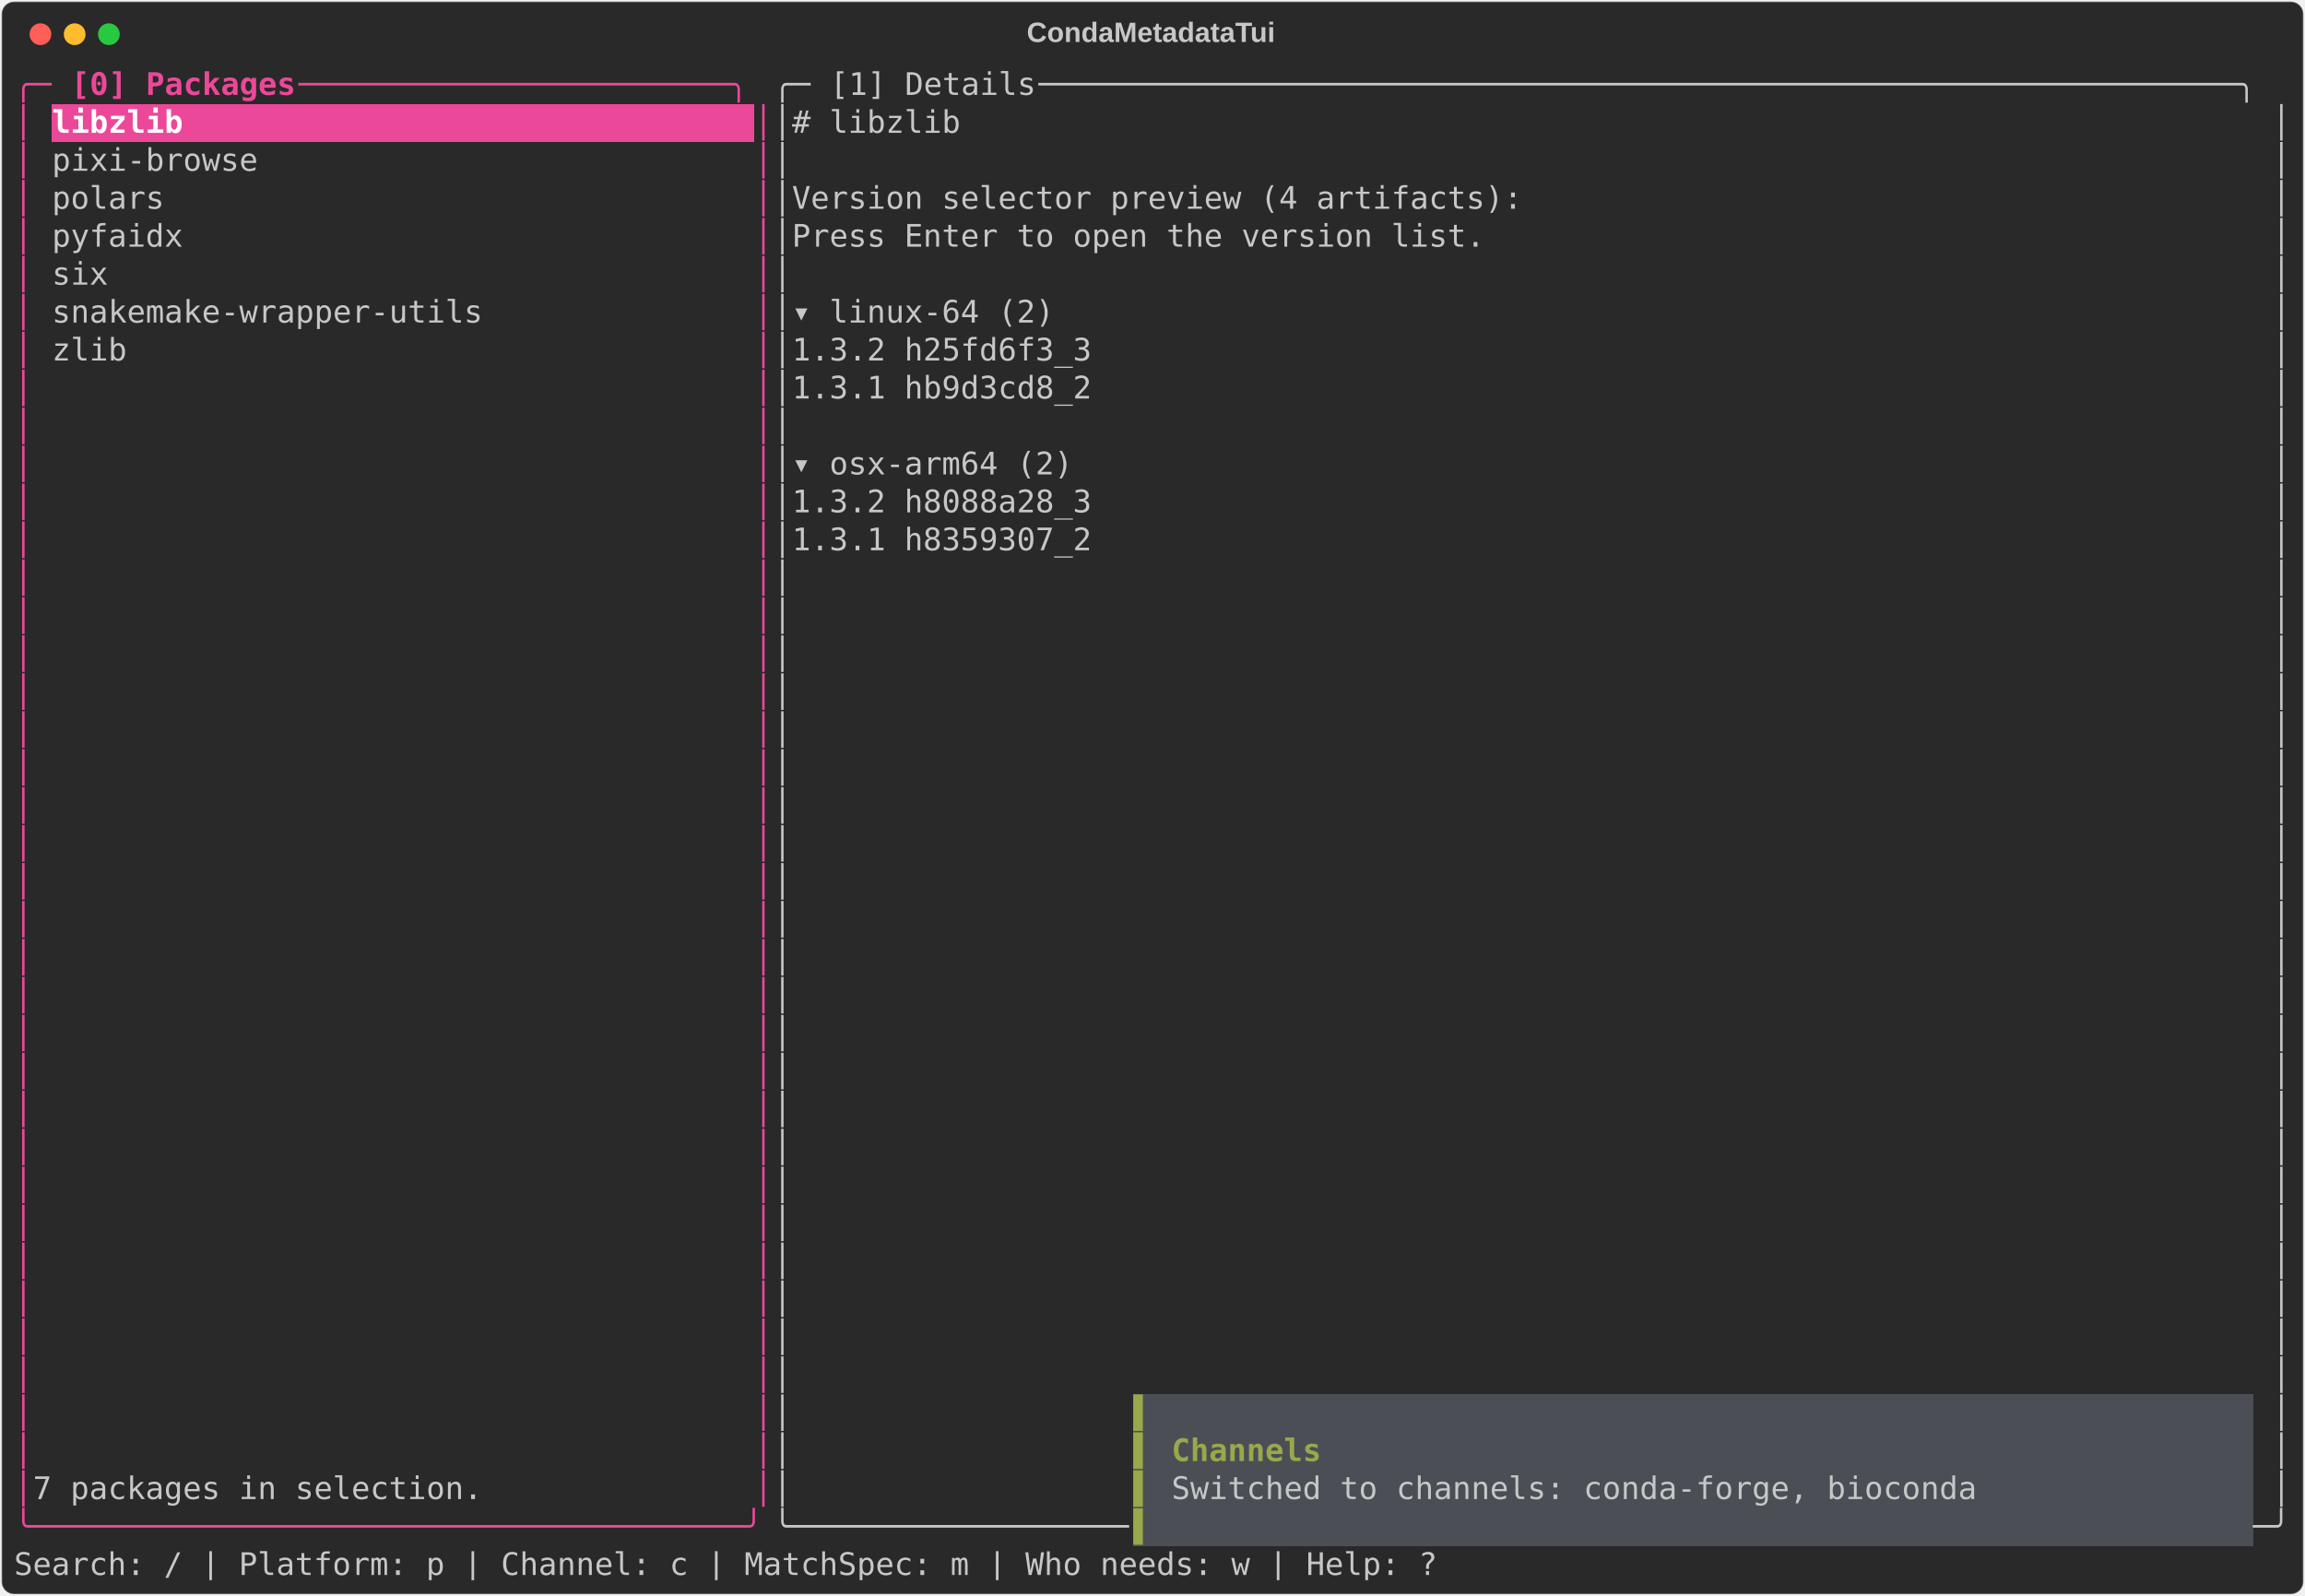
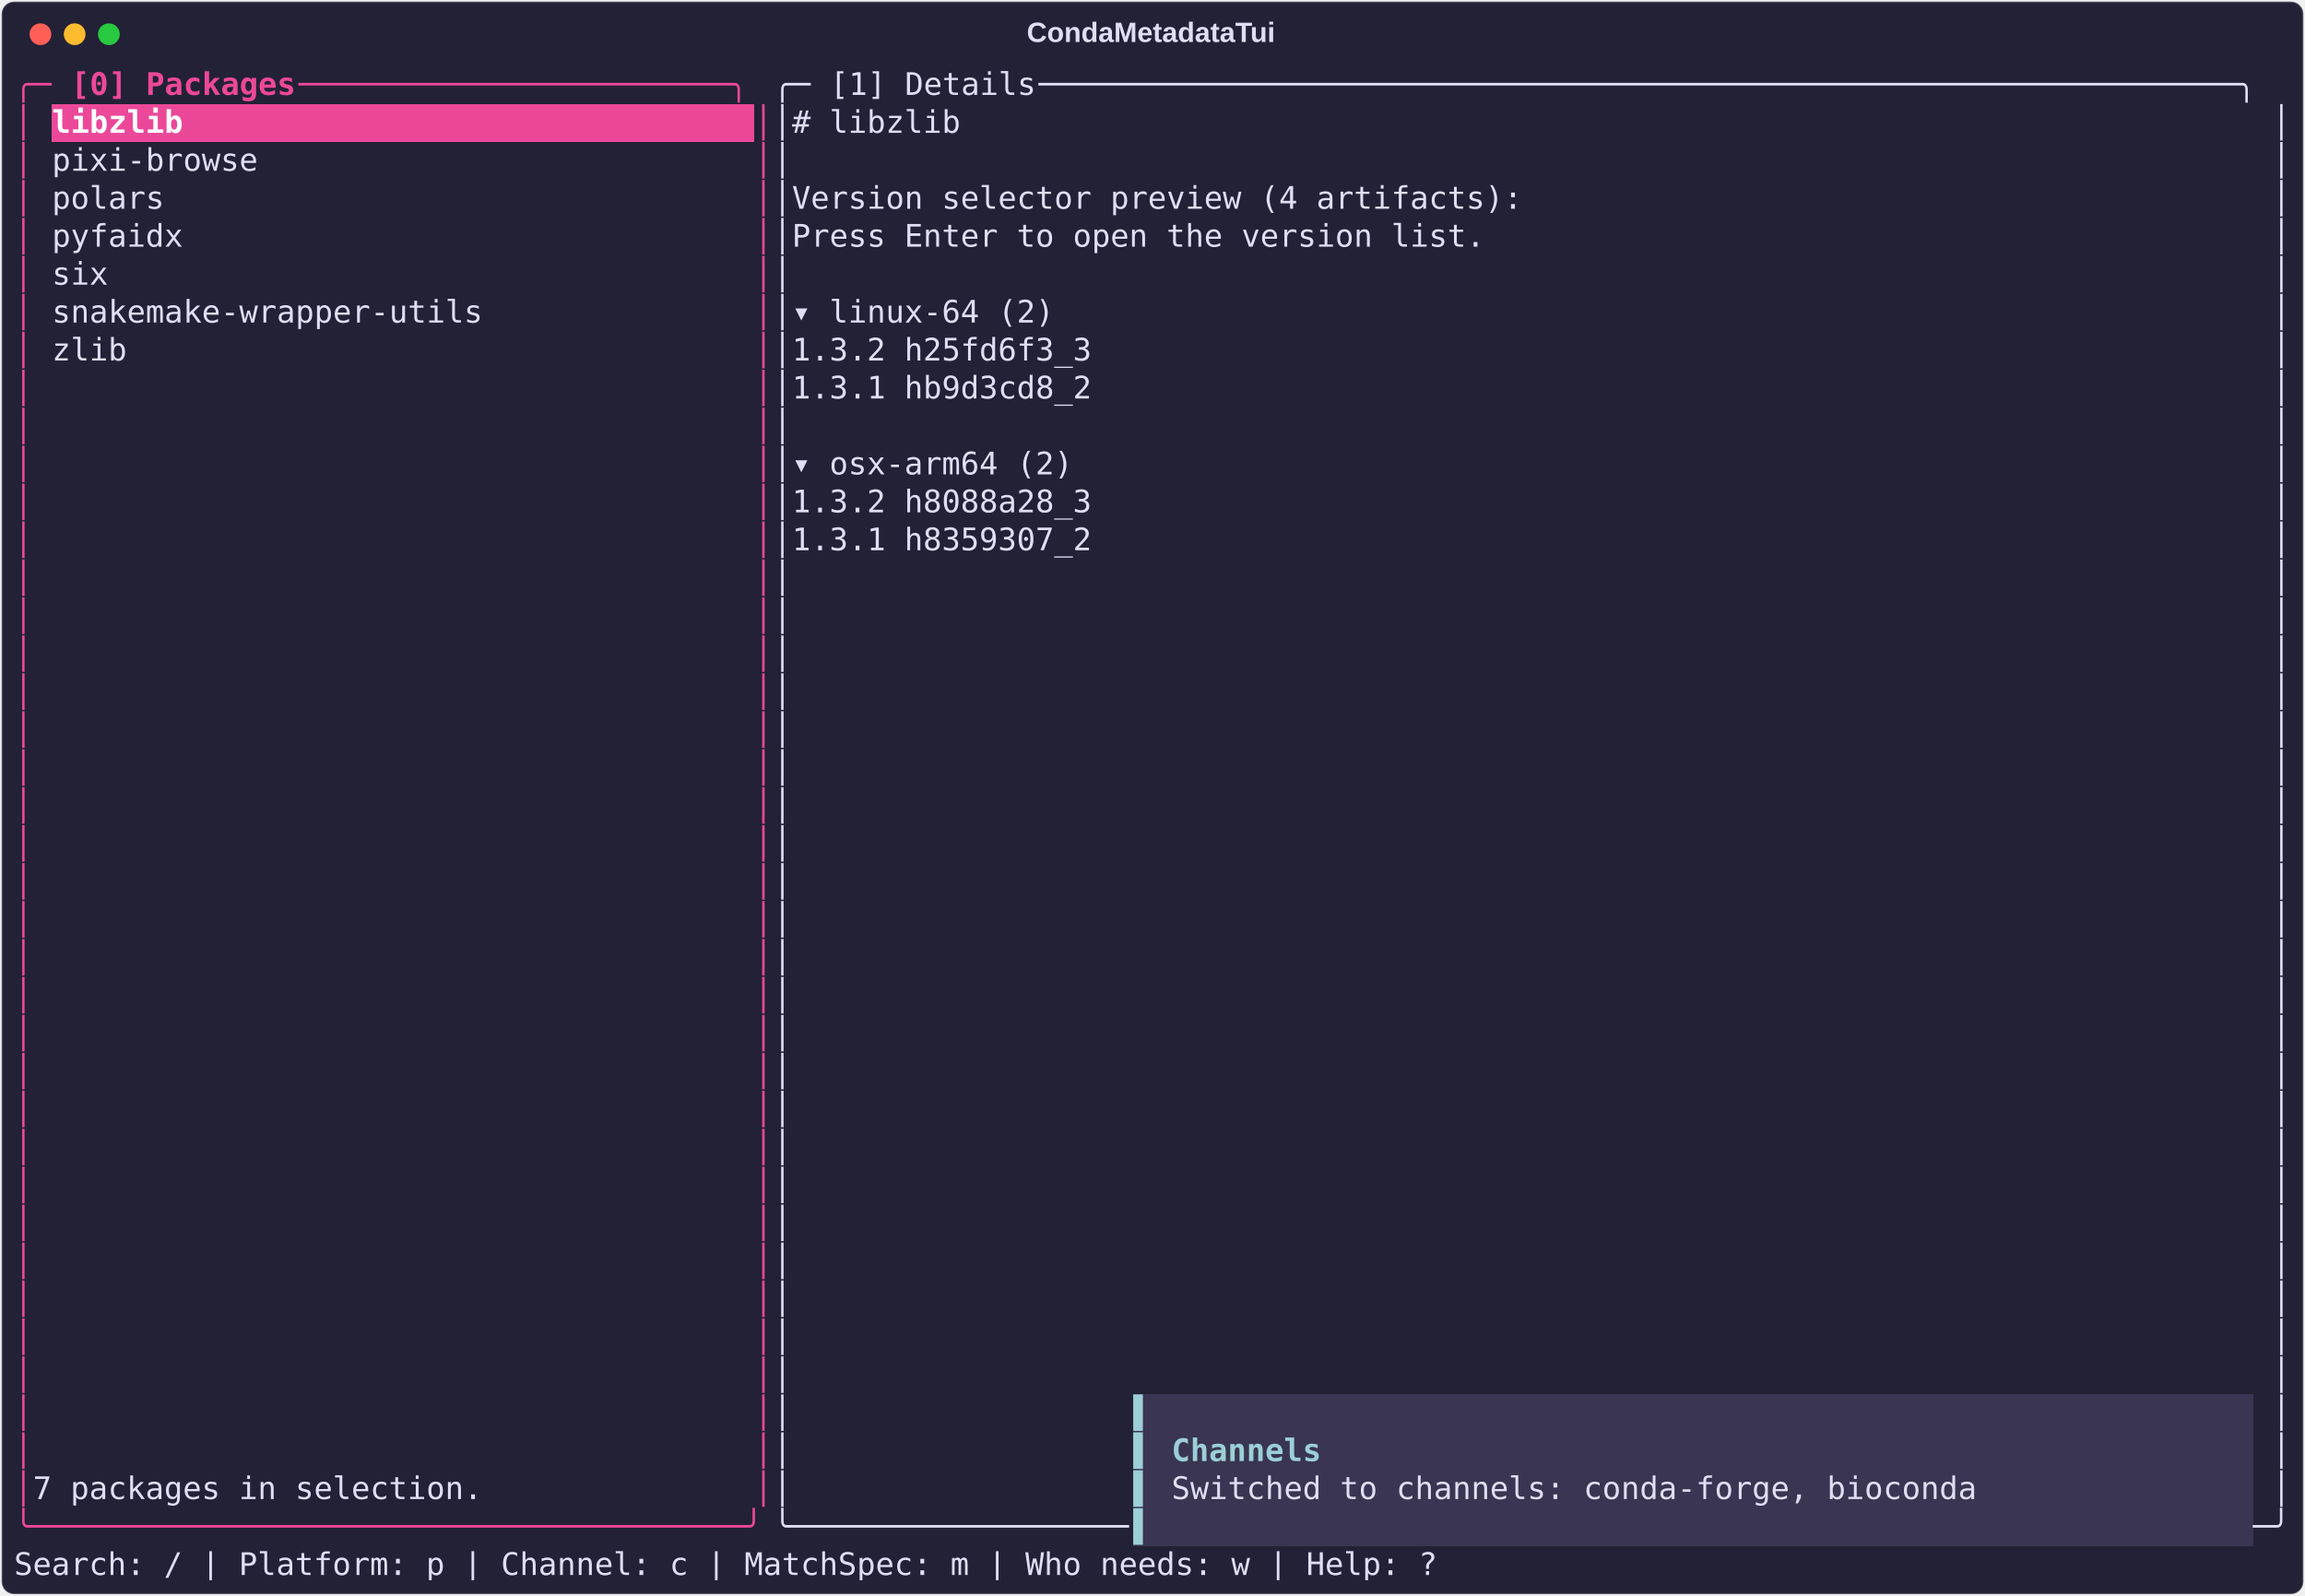
<svg xmlns="http://www.w3.org/2000/svg" class="rich-terminal" viewBox="0 0 1482 1026.0">
  <style>

    @font-face {
        font-family: "Fira Code";
        src: local("FiraCode-Regular"),
                url("https://cdnjs.cloudflare.com/ajax/libs/firacode/6.2.0/woff2/FiraCode-Regular.woff2") format("woff2"),
                url("https://cdnjs.cloudflare.com/ajax/libs/firacode/6.2.0/woff/FiraCode-Regular.woff") format("woff");
        font-style: normal;
        font-weight: 400;
    }
    @font-face {
        font-family: "Fira Code";
        src: local("FiraCode-Bold"),
                url("https://cdnjs.cloudflare.com/ajax/libs/firacode/6.2.0/woff2/FiraCode-Bold.woff2") format("woff2"),
                url("https://cdnjs.cloudflare.com/ajax/libs/firacode/6.2.0/woff/FiraCode-Bold.woff") format("woff");
        font-style: bold;
        font-weight: 700;
    }

    .terminal-matrix {
        font-family: Fira Code, monospace;
        font-size: 20px;
        line-height: 24.4px;
        font-variant-east-asian: full-width;
    }

    .terminal-title {
        font-size: 18px;
        font-weight: bold;
        font-family: arial;
    }

    .terminal-r1 { fill: #ec4899 }
.terminal-r2 { fill: #ec4899;font-weight: bold }
- .terminal-r3 { fill: #c5c8c6 }
+ .terminal-r3 { fill: #e0def4 }
.terminal-r4 { fill: #ffffff;font-weight: bold }
- .terminal-r5 { fill: #98a84b }
- .terminal-r6 { fill: #98a84b;font-weight: bold }
+ .terminal-r5 { fill: #9ccfd8 }
+ .terminal-r6 { fill: #9ccfd8;font-weight: bold }
    </style>
  <defs>
    <clipPath id="terminal-clip-terminal">
      <rect x="0" y="0" width="1463.0" height="975.0" />
    </clipPath>
    <clipPath id="terminal-line-0">
      <rect x="0" y="1.5" width="1464" height="24.65" />
    </clipPath>
    <clipPath id="terminal-line-1">
      <rect x="0" y="25.9" width="1464" height="24.65" />
    </clipPath>
    <clipPath id="terminal-line-2">
      <rect x="0" y="50.3" width="1464" height="24.65" />
    </clipPath>
    <clipPath id="terminal-line-3">
      <rect x="0" y="74.7" width="1464" height="24.65" />
    </clipPath>
    <clipPath id="terminal-line-4">
      <rect x="0" y="99.1" width="1464" height="24.65" />
    </clipPath>
    <clipPath id="terminal-line-5">
      <rect x="0" y="123.5" width="1464" height="24.65" />
    </clipPath>
    <clipPath id="terminal-line-6">
      <rect x="0" y="147.9" width="1464" height="24.65" />
    </clipPath>
    <clipPath id="terminal-line-7">
      <rect x="0" y="172.3" width="1464" height="24.65" />
    </clipPath>
    <clipPath id="terminal-line-8">
      <rect x="0" y="196.7" width="1464" height="24.65" />
    </clipPath>
    <clipPath id="terminal-line-9">
      <rect x="0" y="221.1" width="1464" height="24.65" />
    </clipPath>
    <clipPath id="terminal-line-10">
      <rect x="0" y="245.5" width="1464" height="24.65" />
    </clipPath>
    <clipPath id="terminal-line-11">
      <rect x="0" y="269.9" width="1464" height="24.65" />
    </clipPath>
    <clipPath id="terminal-line-12">
      <rect x="0" y="294.3" width="1464" height="24.65" />
    </clipPath>
    <clipPath id="terminal-line-13">
      <rect x="0" y="318.7" width="1464" height="24.65" />
    </clipPath>
    <clipPath id="terminal-line-14">
      <rect x="0" y="343.1" width="1464" height="24.65" />
    </clipPath>
    <clipPath id="terminal-line-15">
      <rect x="0" y="367.5" width="1464" height="24.65" />
    </clipPath>
    <clipPath id="terminal-line-16">
      <rect x="0" y="391.9" width="1464" height="24.65" />
    </clipPath>
    <clipPath id="terminal-line-17">
      <rect x="0" y="416.3" width="1464" height="24.65" />
    </clipPath>
    <clipPath id="terminal-line-18">
      <rect x="0" y="440.7" width="1464" height="24.65" />
    </clipPath>
    <clipPath id="terminal-line-19">
      <rect x="0" y="465.1" width="1464" height="24.65" />
    </clipPath>
    <clipPath id="terminal-line-20">
      <rect x="0" y="489.5" width="1464" height="24.65" />
    </clipPath>
    <clipPath id="terminal-line-21">
      <rect x="0" y="513.9" width="1464" height="24.65" />
    </clipPath>
    <clipPath id="terminal-line-22">
      <rect x="0" y="538.3" width="1464" height="24.65" />
    </clipPath>
    <clipPath id="terminal-line-23">
      <rect x="0" y="562.7" width="1464" height="24.65" />
    </clipPath>
    <clipPath id="terminal-line-24">
      <rect x="0" y="587.1" width="1464" height="24.65" />
    </clipPath>
    <clipPath id="terminal-line-25">
      <rect x="0" y="611.5" width="1464" height="24.65" />
    </clipPath>
    <clipPath id="terminal-line-26">
      <rect x="0" y="635.9" width="1464" height="24.65" />
    </clipPath>
    <clipPath id="terminal-line-27">
      <rect x="0" y="660.3" width="1464" height="24.65" />
    </clipPath>
    <clipPath id="terminal-line-28">
      <rect x="0" y="684.7" width="1464" height="24.65" />
    </clipPath>
    <clipPath id="terminal-line-29">
      <rect x="0" y="709.1" width="1464" height="24.65" />
    </clipPath>
    <clipPath id="terminal-line-30">
      <rect x="0" y="733.5" width="1464" height="24.65" />
    </clipPath>
    <clipPath id="terminal-line-31">
      <rect x="0" y="757.9" width="1464" height="24.65" />
    </clipPath>
    <clipPath id="terminal-line-32">
      <rect x="0" y="782.3" width="1464" height="24.65" />
    </clipPath>
    <clipPath id="terminal-line-33">
      <rect x="0" y="806.7" width="1464" height="24.65" />
    </clipPath>
    <clipPath id="terminal-line-34">
      <rect x="0" y="831.1" width="1464" height="24.65" />
    </clipPath>
    <clipPath id="terminal-line-35">
      <rect x="0" y="855.5" width="1464" height="24.65" />
    </clipPath>
    <clipPath id="terminal-line-36">
      <rect x="0" y="879.9" width="1464" height="24.65" />
    </clipPath>
    <clipPath id="terminal-line-37">
      <rect x="0" y="904.3" width="1464" height="24.65" />
    </clipPath>
    <clipPath id="terminal-line-38">
      <rect x="0" y="928.7" width="1464" height="24.65" />
    </clipPath>
  </defs>
-   <rect fill="#292929" stroke="rgba(255,255,255,0.35)" stroke-width="1" x="1" y="1" width="1480" height="1024" rx="8" />
-   <text class="terminal-title" fill="#c5c8c6" text-anchor="middle" x="740" y="27">CondaMetadataTui</text>
+   <rect fill="#232136" stroke="rgba(255,255,255,0.35)" stroke-width="1" x="1" y="1" width="1480" height="1024" rx="8" />
+   <text class="terminal-title" fill="#e0def4" text-anchor="middle" x="740" y="27">CondaMetadataTui</text>
  <g transform="translate(26,22)">
    <circle cx="0" cy="0" r="7" fill="#ff5f57" />
    <circle cx="22" cy="0" r="7" fill="#febc2e" />
    <circle cx="44" cy="0" r="7" fill="#28c840" />
  </g>
  <g transform="translate(9, 41)" clip-path="url(#terminal-clip-terminal)">
    <rect fill="#ec4899" x="24.4" y="25.9" width="85.4" height="24.65" shape-rendering="crispEdges" />
    <rect fill="#ec4899" x="109.8" y="25.9" width="366" height="24.65" shape-rendering="crispEdges" />
-     <rect fill="#4b4e55" x="719.8" y="855.5" width="12.2" height="24.65" shape-rendering="crispEdges" />
-     <rect fill="#4b4e55" x="732" y="855.5" width="707.6" height="24.65" shape-rendering="crispEdges" />
-     <rect fill="#4b4e55" x="719.8" y="879.9" width="12.2" height="24.65" shape-rendering="crispEdges" />
-     <rect fill="#4b4e55" x="732" y="879.9" width="12.2" height="24.65" shape-rendering="crispEdges" />
-     <rect fill="#4b4e55" x="744.2" y="879.9" width="97.6" height="24.65" shape-rendering="crispEdges" />
-     <rect fill="#4b4e55" x="841.8" y="879.9" width="597.8" height="24.65" shape-rendering="crispEdges" />
-     <rect fill="#4b4e55" x="719.8" y="904.3" width="12.2" height="24.65" shape-rendering="crispEdges" />
-     <rect fill="#4b4e55" x="732" y="904.3" width="12.2" height="24.65" shape-rendering="crispEdges" />
-     <rect fill="#4b4e55" x="744.2" y="904.3" width="524.6" height="24.65" shape-rendering="crispEdges" />
-     <rect fill="#4b4e55" x="1268.8" y="904.3" width="170.8" height="24.65" shape-rendering="crispEdges" />
-     <rect fill="#4b4e55" x="719.8" y="928.7" width="12.2" height="24.65" shape-rendering="crispEdges" />
-     <rect fill="#4b4e55" x="732" y="928.7" width="707.6" height="24.65" shape-rendering="crispEdges" />
+     <rect fill="#393552" x="719.8" y="855.5" width="12.2" height="24.65" shape-rendering="crispEdges" />
+     <rect fill="#393552" x="732" y="855.5" width="707.6" height="24.65" shape-rendering="crispEdges" />
+     <rect fill="#393552" x="719.8" y="879.9" width="12.2" height="24.65" shape-rendering="crispEdges" />
+     <rect fill="#393552" x="732" y="879.9" width="12.2" height="24.65" shape-rendering="crispEdges" />
+     <rect fill="#393552" x="744.2" y="879.9" width="97.6" height="24.65" shape-rendering="crispEdges" />
+     <rect fill="#393552" x="841.8" y="879.9" width="597.8" height="24.65" shape-rendering="crispEdges" />
+     <rect fill="#393552" x="719.8" y="904.3" width="12.2" height="24.65" shape-rendering="crispEdges" />
+     <rect fill="#393552" x="732" y="904.3" width="12.2" height="24.65" shape-rendering="crispEdges" />
+     <rect fill="#393552" x="744.2" y="904.3" width="524.6" height="24.65" shape-rendering="crispEdges" />
+     <rect fill="#393552" x="1268.8" y="904.3" width="170.8" height="24.65" shape-rendering="crispEdges" />
+     <rect fill="#393552" x="719.8" y="928.7" width="12.2" height="24.65" shape-rendering="crispEdges" />
+     <rect fill="#393552" x="732" y="928.7" width="707.6" height="24.65" shape-rendering="crispEdges" />
    <g class="terminal-matrix">
      <text class="terminal-r1" x="0" y="20" textLength="36.6" clip-path="url(#terminal-line-0)">╭─ </text>
      <text class="terminal-r2" x="36.6" y="20" textLength="146.4" clip-path="url(#terminal-line-0)">[0] Packages</text>
      <text class="terminal-r1" x="183" y="20" textLength="305" clip-path="url(#terminal-line-0)"> ───────────────────────╮</text>
      <text class="terminal-r3" x="488" y="20" textLength="36.6" clip-path="url(#terminal-line-0)">╭─ </text>
      <text class="terminal-r3" x="524.6" y="20" textLength="134.2" clip-path="url(#terminal-line-0)">[1] Details</text>
      <text class="terminal-r3" x="658.8" y="20" textLength="805.2" clip-path="url(#terminal-line-0)"> ────────────────────────────────────────────────────────────────╮</text>
      <text class="terminal-r3" x="1464" y="20" textLength="12.2" clip-path="url(#terminal-line-0)">
</text>
      <text class="terminal-r1" x="0" y="44.4" textLength="12.2" clip-path="url(#terminal-line-1)">│</text>
      <text class="terminal-r4" x="24.4" y="44.4" textLength="85.4" clip-path="url(#terminal-line-1)">libzlib</text>
      <text class="terminal-r1" x="475.8" y="44.4" textLength="12.2" clip-path="url(#terminal-line-1)">│</text>
      <text class="terminal-r3" x="488" y="44.4" textLength="12.2" clip-path="url(#terminal-line-1)">│</text>
      <text class="terminal-r3" x="500.2" y="44.4" textLength="109.8" clip-path="url(#terminal-line-1)"># libzlib</text>
      <text class="terminal-r3" x="1451.8" y="44.4" textLength="12.2" clip-path="url(#terminal-line-1)">│</text>
      <text class="terminal-r3" x="1464" y="44.4" textLength="12.2" clip-path="url(#terminal-line-1)">
</text>
      <text class="terminal-r1" x="0" y="68.8" textLength="12.2" clip-path="url(#terminal-line-2)">│</text>
      <text class="terminal-r3" x="24.4" y="68.8" textLength="134.2" clip-path="url(#terminal-line-2)">pixi-browse</text>
      <text class="terminal-r1" x="475.8" y="68.8" textLength="12.2" clip-path="url(#terminal-line-2)">│</text>
      <text class="terminal-r3" x="488" y="68.8" textLength="12.2" clip-path="url(#terminal-line-2)">│</text>
      <text class="terminal-r3" x="1451.8" y="68.8" textLength="12.2" clip-path="url(#terminal-line-2)">│</text>
      <text class="terminal-r3" x="1464" y="68.8" textLength="12.2" clip-path="url(#terminal-line-2)">
</text>
      <text class="terminal-r1" x="0" y="93.2" textLength="12.2" clip-path="url(#terminal-line-3)">│</text>
      <text class="terminal-r3" x="24.4" y="93.2" textLength="73.2" clip-path="url(#terminal-line-3)">polars</text>
      <text class="terminal-r1" x="475.8" y="93.2" textLength="12.2" clip-path="url(#terminal-line-3)">│</text>
      <text class="terminal-r3" x="488" y="93.2" textLength="12.2" clip-path="url(#terminal-line-3)">│</text>
      <text class="terminal-r3" x="500.2" y="93.2" textLength="475.8" clip-path="url(#terminal-line-3)">Version selector preview (4 artifacts):</text>
      <text class="terminal-r3" x="1451.8" y="93.2" textLength="12.2" clip-path="url(#terminal-line-3)">│</text>
      <text class="terminal-r3" x="1464" y="93.2" textLength="12.2" clip-path="url(#terminal-line-3)">
</text>
      <text class="terminal-r1" x="0" y="117.6" textLength="12.2" clip-path="url(#terminal-line-4)">│</text>
      <text class="terminal-r3" x="24.4" y="117.6" textLength="85.4" clip-path="url(#terminal-line-4)">pyfaidx</text>
      <text class="terminal-r1" x="475.8" y="117.6" textLength="12.2" clip-path="url(#terminal-line-4)">│</text>
      <text class="terminal-r3" x="488" y="117.6" textLength="12.2" clip-path="url(#terminal-line-4)">│</text>
      <text class="terminal-r3" x="500.2" y="117.6" textLength="451.4" clip-path="url(#terminal-line-4)">Press Enter to open the version list.</text>
      <text class="terminal-r3" x="1451.8" y="117.6" textLength="12.2" clip-path="url(#terminal-line-4)">│</text>
      <text class="terminal-r3" x="1464" y="117.6" textLength="12.2" clip-path="url(#terminal-line-4)">
</text>
      <text class="terminal-r1" x="0" y="142" textLength="12.2" clip-path="url(#terminal-line-5)">│</text>
      <text class="terminal-r3" x="24.4" y="142" textLength="36.6" clip-path="url(#terminal-line-5)">six</text>
      <text class="terminal-r1" x="475.8" y="142" textLength="12.2" clip-path="url(#terminal-line-5)">│</text>
      <text class="terminal-r3" x="488" y="142" textLength="12.2" clip-path="url(#terminal-line-5)">│</text>
      <text class="terminal-r3" x="1451.8" y="142" textLength="12.2" clip-path="url(#terminal-line-5)">│</text>
      <text class="terminal-r3" x="1464" y="142" textLength="12.2" clip-path="url(#terminal-line-5)">
</text>
      <text class="terminal-r1" x="0" y="166.4" textLength="12.2" clip-path="url(#terminal-line-6)">│</text>
      <text class="terminal-r3" x="24.4" y="166.4" textLength="280.6" clip-path="url(#terminal-line-6)">snakemake-wrapper-utils</text>
      <text class="terminal-r1" x="475.8" y="166.4" textLength="12.2" clip-path="url(#terminal-line-6)">│</text>
      <text class="terminal-r3" x="488" y="166.4" textLength="12.2" clip-path="url(#terminal-line-6)">│</text>
      <text class="terminal-r3" x="500.2" y="166.4" textLength="170.8" clip-path="url(#terminal-line-6)">▾ linux-64 (2)</text>
      <text class="terminal-r3" x="1451.8" y="166.4" textLength="12.2" clip-path="url(#terminal-line-6)">│</text>
      <text class="terminal-r3" x="1464" y="166.4" textLength="12.2" clip-path="url(#terminal-line-6)">
</text>
      <text class="terminal-r1" x="0" y="190.8" textLength="12.2" clip-path="url(#terminal-line-7)">│</text>
      <text class="terminal-r3" x="24.4" y="190.8" textLength="48.8" clip-path="url(#terminal-line-7)">zlib</text>
      <text class="terminal-r1" x="475.8" y="190.8" textLength="12.2" clip-path="url(#terminal-line-7)">│</text>
      <text class="terminal-r3" x="488" y="190.8" textLength="12.2" clip-path="url(#terminal-line-7)">│</text>
      <text class="terminal-r3" x="500.2" y="190.8" textLength="195.2" clip-path="url(#terminal-line-7)">1.3.2 h25fd6f3_3</text>
      <text class="terminal-r3" x="1451.8" y="190.8" textLength="12.2" clip-path="url(#terminal-line-7)">│</text>
      <text class="terminal-r3" x="1464" y="190.8" textLength="12.2" clip-path="url(#terminal-line-7)">
</text>
      <text class="terminal-r1" x="0" y="215.2" textLength="12.2" clip-path="url(#terminal-line-8)">│</text>
      <text class="terminal-r1" x="475.8" y="215.2" textLength="12.2" clip-path="url(#terminal-line-8)">│</text>
      <text class="terminal-r3" x="488" y="215.2" textLength="12.2" clip-path="url(#terminal-line-8)">│</text>
      <text class="terminal-r3" x="500.2" y="215.2" textLength="195.2" clip-path="url(#terminal-line-8)">1.3.1 hb9d3cd8_2</text>
      <text class="terminal-r3" x="1451.8" y="215.2" textLength="12.2" clip-path="url(#terminal-line-8)">│</text>
      <text class="terminal-r3" x="1464" y="215.2" textLength="12.2" clip-path="url(#terminal-line-8)">
</text>
      <text class="terminal-r1" x="0" y="239.6" textLength="12.2" clip-path="url(#terminal-line-9)">│</text>
      <text class="terminal-r1" x="475.8" y="239.6" textLength="12.2" clip-path="url(#terminal-line-9)">│</text>
      <text class="terminal-r3" x="488" y="239.6" textLength="12.2" clip-path="url(#terminal-line-9)">│</text>
      <text class="terminal-r3" x="1451.8" y="239.6" textLength="12.2" clip-path="url(#terminal-line-9)">│</text>
      <text class="terminal-r3" x="1464" y="239.6" textLength="12.2" clip-path="url(#terminal-line-9)">
</text>
      <text class="terminal-r1" x="0" y="264" textLength="12.2" clip-path="url(#terminal-line-10)">│</text>
      <text class="terminal-r1" x="475.8" y="264" textLength="12.2" clip-path="url(#terminal-line-10)">│</text>
      <text class="terminal-r3" x="488" y="264" textLength="12.2" clip-path="url(#terminal-line-10)">│</text>
      <text class="terminal-r3" x="500.2" y="264" textLength="183" clip-path="url(#terminal-line-10)">▾ osx-arm64 (2)</text>
      <text class="terminal-r3" x="1451.8" y="264" textLength="12.2" clip-path="url(#terminal-line-10)">│</text>
      <text class="terminal-r3" x="1464" y="264" textLength="12.2" clip-path="url(#terminal-line-10)">
</text>
      <text class="terminal-r1" x="0" y="288.4" textLength="12.2" clip-path="url(#terminal-line-11)">│</text>
      <text class="terminal-r1" x="475.8" y="288.4" textLength="12.2" clip-path="url(#terminal-line-11)">│</text>
      <text class="terminal-r3" x="488" y="288.4" textLength="12.2" clip-path="url(#terminal-line-11)">│</text>
      <text class="terminal-r3" x="500.2" y="288.4" textLength="195.2" clip-path="url(#terminal-line-11)">1.3.2 h8088a28_3</text>
      <text class="terminal-r3" x="1451.8" y="288.4" textLength="12.2" clip-path="url(#terminal-line-11)">│</text>
      <text class="terminal-r3" x="1464" y="288.4" textLength="12.2" clip-path="url(#terminal-line-11)">
</text>
      <text class="terminal-r1" x="0" y="312.8" textLength="12.2" clip-path="url(#terminal-line-12)">│</text>
      <text class="terminal-r1" x="475.8" y="312.8" textLength="12.2" clip-path="url(#terminal-line-12)">│</text>
      <text class="terminal-r3" x="488" y="312.8" textLength="12.2" clip-path="url(#terminal-line-12)">│</text>
      <text class="terminal-r3" x="500.2" y="312.8" textLength="195.2" clip-path="url(#terminal-line-12)">1.3.1 h8359307_2</text>
      <text class="terminal-r3" x="1451.8" y="312.8" textLength="12.2" clip-path="url(#terminal-line-12)">│</text>
      <text class="terminal-r3" x="1464" y="312.8" textLength="12.2" clip-path="url(#terminal-line-12)">
</text>
      <text class="terminal-r1" x="0" y="337.2" textLength="12.2" clip-path="url(#terminal-line-13)">│</text>
      <text class="terminal-r1" x="475.8" y="337.2" textLength="12.2" clip-path="url(#terminal-line-13)">│</text>
      <text class="terminal-r3" x="488" y="337.2" textLength="12.2" clip-path="url(#terminal-line-13)">│</text>
      <text class="terminal-r3" x="1451.8" y="337.2" textLength="12.2" clip-path="url(#terminal-line-13)">│</text>
      <text class="terminal-r3" x="1464" y="337.2" textLength="12.2" clip-path="url(#terminal-line-13)">
</text>
      <text class="terminal-r1" x="0" y="361.6" textLength="12.2" clip-path="url(#terminal-line-14)">│</text>
      <text class="terminal-r1" x="475.8" y="361.6" textLength="12.2" clip-path="url(#terminal-line-14)">│</text>
      <text class="terminal-r3" x="488" y="361.6" textLength="12.2" clip-path="url(#terminal-line-14)">│</text>
      <text class="terminal-r3" x="1451.8" y="361.6" textLength="12.2" clip-path="url(#terminal-line-14)">│</text>
      <text class="terminal-r3" x="1464" y="361.6" textLength="12.2" clip-path="url(#terminal-line-14)">
</text>
      <text class="terminal-r1" x="0" y="386" textLength="12.2" clip-path="url(#terminal-line-15)">│</text>
      <text class="terminal-r1" x="475.8" y="386" textLength="12.2" clip-path="url(#terminal-line-15)">│</text>
      <text class="terminal-r3" x="488" y="386" textLength="12.2" clip-path="url(#terminal-line-15)">│</text>
      <text class="terminal-r3" x="1451.8" y="386" textLength="12.2" clip-path="url(#terminal-line-15)">│</text>
      <text class="terminal-r3" x="1464" y="386" textLength="12.2" clip-path="url(#terminal-line-15)">
</text>
      <text class="terminal-r1" x="0" y="410.4" textLength="12.2" clip-path="url(#terminal-line-16)">│</text>
      <text class="terminal-r1" x="475.8" y="410.4" textLength="12.2" clip-path="url(#terminal-line-16)">│</text>
      <text class="terminal-r3" x="488" y="410.4" textLength="12.2" clip-path="url(#terminal-line-16)">│</text>
      <text class="terminal-r3" x="1451.8" y="410.4" textLength="12.2" clip-path="url(#terminal-line-16)">│</text>
      <text class="terminal-r3" x="1464" y="410.4" textLength="12.2" clip-path="url(#terminal-line-16)">
</text>
      <text class="terminal-r1" x="0" y="434.8" textLength="12.2" clip-path="url(#terminal-line-17)">│</text>
      <text class="terminal-r1" x="475.8" y="434.8" textLength="12.2" clip-path="url(#terminal-line-17)">│</text>
      <text class="terminal-r3" x="488" y="434.8" textLength="12.2" clip-path="url(#terminal-line-17)">│</text>
      <text class="terminal-r3" x="1451.8" y="434.8" textLength="12.2" clip-path="url(#terminal-line-17)">│</text>
      <text class="terminal-r3" x="1464" y="434.8" textLength="12.2" clip-path="url(#terminal-line-17)">
</text>
      <text class="terminal-r1" x="0" y="459.2" textLength="12.2" clip-path="url(#terminal-line-18)">│</text>
      <text class="terminal-r1" x="475.8" y="459.2" textLength="12.2" clip-path="url(#terminal-line-18)">│</text>
      <text class="terminal-r3" x="488" y="459.2" textLength="12.2" clip-path="url(#terminal-line-18)">│</text>
      <text class="terminal-r3" x="1451.8" y="459.2" textLength="12.2" clip-path="url(#terminal-line-18)">│</text>
      <text class="terminal-r3" x="1464" y="459.2" textLength="12.2" clip-path="url(#terminal-line-18)">
</text>
      <text class="terminal-r1" x="0" y="483.6" textLength="12.2" clip-path="url(#terminal-line-19)">│</text>
      <text class="terminal-r1" x="475.8" y="483.6" textLength="12.2" clip-path="url(#terminal-line-19)">│</text>
      <text class="terminal-r3" x="488" y="483.6" textLength="12.2" clip-path="url(#terminal-line-19)">│</text>
      <text class="terminal-r3" x="1451.8" y="483.6" textLength="12.2" clip-path="url(#terminal-line-19)">│</text>
      <text class="terminal-r3" x="1464" y="483.6" textLength="12.2" clip-path="url(#terminal-line-19)">
</text>
      <text class="terminal-r1" x="0" y="508" textLength="12.2" clip-path="url(#terminal-line-20)">│</text>
      <text class="terminal-r1" x="475.8" y="508" textLength="12.2" clip-path="url(#terminal-line-20)">│</text>
      <text class="terminal-r3" x="488" y="508" textLength="12.2" clip-path="url(#terminal-line-20)">│</text>
      <text class="terminal-r3" x="1451.8" y="508" textLength="12.2" clip-path="url(#terminal-line-20)">│</text>
      <text class="terminal-r3" x="1464" y="508" textLength="12.2" clip-path="url(#terminal-line-20)">
</text>
      <text class="terminal-r1" x="0" y="532.4" textLength="12.2" clip-path="url(#terminal-line-21)">│</text>
      <text class="terminal-r1" x="475.8" y="532.4" textLength="12.2" clip-path="url(#terminal-line-21)">│</text>
      <text class="terminal-r3" x="488" y="532.4" textLength="12.2" clip-path="url(#terminal-line-21)">│</text>
      <text class="terminal-r3" x="1451.8" y="532.4" textLength="12.2" clip-path="url(#terminal-line-21)">│</text>
      <text class="terminal-r3" x="1464" y="532.4" textLength="12.2" clip-path="url(#terminal-line-21)">
</text>
      <text class="terminal-r1" x="0" y="556.8" textLength="12.2" clip-path="url(#terminal-line-22)">│</text>
      <text class="terminal-r1" x="475.8" y="556.8" textLength="12.2" clip-path="url(#terminal-line-22)">│</text>
      <text class="terminal-r3" x="488" y="556.8" textLength="12.2" clip-path="url(#terminal-line-22)">│</text>
      <text class="terminal-r3" x="1451.8" y="556.8" textLength="12.2" clip-path="url(#terminal-line-22)">│</text>
      <text class="terminal-r3" x="1464" y="556.8" textLength="12.2" clip-path="url(#terminal-line-22)">
</text>
      <text class="terminal-r1" x="0" y="581.2" textLength="12.2" clip-path="url(#terminal-line-23)">│</text>
      <text class="terminal-r1" x="475.8" y="581.2" textLength="12.2" clip-path="url(#terminal-line-23)">│</text>
      <text class="terminal-r3" x="488" y="581.2" textLength="12.2" clip-path="url(#terminal-line-23)">│</text>
      <text class="terminal-r3" x="1451.8" y="581.2" textLength="12.2" clip-path="url(#terminal-line-23)">│</text>
      <text class="terminal-r3" x="1464" y="581.2" textLength="12.2" clip-path="url(#terminal-line-23)">
</text>
      <text class="terminal-r1" x="0" y="605.6" textLength="12.2" clip-path="url(#terminal-line-24)">│</text>
      <text class="terminal-r1" x="475.8" y="605.6" textLength="12.2" clip-path="url(#terminal-line-24)">│</text>
      <text class="terminal-r3" x="488" y="605.6" textLength="12.2" clip-path="url(#terminal-line-24)">│</text>
      <text class="terminal-r3" x="1451.8" y="605.6" textLength="12.2" clip-path="url(#terminal-line-24)">│</text>
      <text class="terminal-r3" x="1464" y="605.6" textLength="12.2" clip-path="url(#terminal-line-24)">
</text>
      <text class="terminal-r1" x="0" y="630" textLength="12.2" clip-path="url(#terminal-line-25)">│</text>
      <text class="terminal-r1" x="475.8" y="630" textLength="12.2" clip-path="url(#terminal-line-25)">│</text>
      <text class="terminal-r3" x="488" y="630" textLength="12.2" clip-path="url(#terminal-line-25)">│</text>
      <text class="terminal-r3" x="1451.8" y="630" textLength="12.2" clip-path="url(#terminal-line-25)">│</text>
      <text class="terminal-r3" x="1464" y="630" textLength="12.2" clip-path="url(#terminal-line-25)">
</text>
      <text class="terminal-r1" x="0" y="654.4" textLength="12.2" clip-path="url(#terminal-line-26)">│</text>
      <text class="terminal-r1" x="475.8" y="654.4" textLength="12.2" clip-path="url(#terminal-line-26)">│</text>
      <text class="terminal-r3" x="488" y="654.4" textLength="12.2" clip-path="url(#terminal-line-26)">│</text>
      <text class="terminal-r3" x="1451.8" y="654.4" textLength="12.2" clip-path="url(#terminal-line-26)">│</text>
      <text class="terminal-r3" x="1464" y="654.4" textLength="12.2" clip-path="url(#terminal-line-26)">
</text>
      <text class="terminal-r1" x="0" y="678.8" textLength="12.2" clip-path="url(#terminal-line-27)">│</text>
      <text class="terminal-r1" x="475.8" y="678.8" textLength="12.2" clip-path="url(#terminal-line-27)">│</text>
      <text class="terminal-r3" x="488" y="678.8" textLength="12.2" clip-path="url(#terminal-line-27)">│</text>
      <text class="terminal-r3" x="1451.8" y="678.8" textLength="12.2" clip-path="url(#terminal-line-27)">│</text>
      <text class="terminal-r3" x="1464" y="678.8" textLength="12.2" clip-path="url(#terminal-line-27)">
</text>
      <text class="terminal-r1" x="0" y="703.2" textLength="12.2" clip-path="url(#terminal-line-28)">│</text>
      <text class="terminal-r1" x="475.8" y="703.2" textLength="12.2" clip-path="url(#terminal-line-28)">│</text>
      <text class="terminal-r3" x="488" y="703.2" textLength="12.2" clip-path="url(#terminal-line-28)">│</text>
      <text class="terminal-r3" x="1451.8" y="703.2" textLength="12.2" clip-path="url(#terminal-line-28)">│</text>
      <text class="terminal-r3" x="1464" y="703.2" textLength="12.2" clip-path="url(#terminal-line-28)">
</text>
      <text class="terminal-r1" x="0" y="727.6" textLength="12.2" clip-path="url(#terminal-line-29)">│</text>
      <text class="terminal-r1" x="475.8" y="727.6" textLength="12.2" clip-path="url(#terminal-line-29)">│</text>
      <text class="terminal-r3" x="488" y="727.6" textLength="12.2" clip-path="url(#terminal-line-29)">│</text>
      <text class="terminal-r3" x="1451.8" y="727.6" textLength="12.2" clip-path="url(#terminal-line-29)">│</text>
      <text class="terminal-r3" x="1464" y="727.6" textLength="12.2" clip-path="url(#terminal-line-29)">
</text>
      <text class="terminal-r1" x="0" y="752" textLength="12.2" clip-path="url(#terminal-line-30)">│</text>
      <text class="terminal-r1" x="475.8" y="752" textLength="12.2" clip-path="url(#terminal-line-30)">│</text>
      <text class="terminal-r3" x="488" y="752" textLength="12.2" clip-path="url(#terminal-line-30)">│</text>
      <text class="terminal-r3" x="1451.8" y="752" textLength="12.2" clip-path="url(#terminal-line-30)">│</text>
      <text class="terminal-r3" x="1464" y="752" textLength="12.2" clip-path="url(#terminal-line-30)">
</text>
      <text class="terminal-r1" x="0" y="776.4" textLength="12.2" clip-path="url(#terminal-line-31)">│</text>
      <text class="terminal-r1" x="475.8" y="776.4" textLength="12.2" clip-path="url(#terminal-line-31)">│</text>
      <text class="terminal-r3" x="488" y="776.4" textLength="12.2" clip-path="url(#terminal-line-31)">│</text>
      <text class="terminal-r3" x="1451.8" y="776.4" textLength="12.2" clip-path="url(#terminal-line-31)">│</text>
      <text class="terminal-r3" x="1464" y="776.4" textLength="12.2" clip-path="url(#terminal-line-31)">
</text>
      <text class="terminal-r1" x="0" y="800.8" textLength="12.2" clip-path="url(#terminal-line-32)">│</text>
      <text class="terminal-r1" x="475.8" y="800.8" textLength="12.2" clip-path="url(#terminal-line-32)">│</text>
      <text class="terminal-r3" x="488" y="800.8" textLength="12.2" clip-path="url(#terminal-line-32)">│</text>
      <text class="terminal-r3" x="1451.8" y="800.8" textLength="12.2" clip-path="url(#terminal-line-32)">│</text>
      <text class="terminal-r3" x="1464" y="800.8" textLength="12.2" clip-path="url(#terminal-line-32)">
</text>
      <text class="terminal-r1" x="0" y="825.2" textLength="12.2" clip-path="url(#terminal-line-33)">│</text>
      <text class="terminal-r1" x="475.8" y="825.2" textLength="12.2" clip-path="url(#terminal-line-33)">│</text>
      <text class="terminal-r3" x="488" y="825.2" textLength="12.2" clip-path="url(#terminal-line-33)">│</text>
      <text class="terminal-r3" x="1451.8" y="825.2" textLength="12.2" clip-path="url(#terminal-line-33)">│</text>
      <text class="terminal-r3" x="1464" y="825.2" textLength="12.2" clip-path="url(#terminal-line-33)">
</text>
      <text class="terminal-r1" x="0" y="849.6" textLength="12.2" clip-path="url(#terminal-line-34)">│</text>
      <text class="terminal-r1" x="475.8" y="849.6" textLength="12.2" clip-path="url(#terminal-line-34)">│</text>
      <text class="terminal-r3" x="488" y="849.6" textLength="12.2" clip-path="url(#terminal-line-34)">│</text>
      <text class="terminal-r3" x="1451.8" y="849.6" textLength="12.2" clip-path="url(#terminal-line-34)">│</text>
      <text class="terminal-r3" x="1464" y="849.6" textLength="12.2" clip-path="url(#terminal-line-34)">
</text>
      <text class="terminal-r1" x="0" y="874" textLength="12.2" clip-path="url(#terminal-line-35)">│</text>
      <text class="terminal-r1" x="475.8" y="874" textLength="12.2" clip-path="url(#terminal-line-35)">│</text>
      <text class="terminal-r3" x="488" y="874" textLength="12.2" clip-path="url(#terminal-line-35)">│</text>
      <text class="terminal-r5" x="719.8" y="874" textLength="12.2" clip-path="url(#terminal-line-35)">▌</text>
      <text class="terminal-r3" x="1451.8" y="874" textLength="12.2" clip-path="url(#terminal-line-35)">│</text>
      <text class="terminal-r3" x="1464" y="874" textLength="12.2" clip-path="url(#terminal-line-35)">
</text>
      <text class="terminal-r1" x="0" y="898.4" textLength="12.2" clip-path="url(#terminal-line-36)">│</text>
      <text class="terminal-r1" x="475.8" y="898.4" textLength="12.2" clip-path="url(#terminal-line-36)">│</text>
      <text class="terminal-r3" x="488" y="898.4" textLength="12.2" clip-path="url(#terminal-line-36)">│</text>
      <text class="terminal-r5" x="719.8" y="898.4" textLength="12.2" clip-path="url(#terminal-line-36)">▌</text>
      <text class="terminal-r6" x="744.2" y="898.4" textLength="97.6" clip-path="url(#terminal-line-36)">Channels</text>
      <text class="terminal-r3" x="1451.8" y="898.4" textLength="12.2" clip-path="url(#terminal-line-36)">│</text>
      <text class="terminal-r3" x="1464" y="898.4" textLength="12.2" clip-path="url(#terminal-line-36)">
</text>
      <text class="terminal-r1" x="0" y="922.8" textLength="12.2" clip-path="url(#terminal-line-37)">│</text>
      <text class="terminal-r3" x="12.2" y="922.8" textLength="292.8" clip-path="url(#terminal-line-37)">7 packages in selection.</text>
      <text class="terminal-r1" x="475.8" y="922.8" textLength="12.2" clip-path="url(#terminal-line-37)">│</text>
      <text class="terminal-r3" x="488" y="922.8" textLength="12.2" clip-path="url(#terminal-line-37)">│</text>
      <text class="terminal-r5" x="719.8" y="922.8" textLength="12.2" clip-path="url(#terminal-line-37)">▌</text>
      <text class="terminal-r3" x="744.2" y="922.8" textLength="524.6" clip-path="url(#terminal-line-37)">Switched to channels: conda-forge, bioconda</text>
      <text class="terminal-r3" x="1451.8" y="922.8" textLength="12.2" clip-path="url(#terminal-line-37)">│</text>
      <text class="terminal-r3" x="1464" y="922.8" textLength="12.2" clip-path="url(#terminal-line-37)">
</text>
      <text class="terminal-r1" x="0" y="947.2" textLength="488" clip-path="url(#terminal-line-38)">╰──────────────────────────────────────╯</text>
      <text class="terminal-r3" x="488" y="947.2" textLength="231.8" clip-path="url(#terminal-line-38)">╰──────────────────</text>
      <text class="terminal-r5" x="719.8" y="947.2" textLength="12.2" clip-path="url(#terminal-line-38)">▌</text>
      <text class="terminal-r3" x="1439.6" y="947.2" textLength="24.4" clip-path="url(#terminal-line-38)">─╯</text>
      <text class="terminal-r3" x="1464" y="947.2" textLength="12.2" clip-path="url(#terminal-line-38)">
</text>
      <text class="terminal-r3" x="0" y="971.6" textLength="927.2" clip-path="url(#terminal-line-39)">Search: / | Platform: p | Channel: c | MatchSpec: m | Who needs: w | Help: ?</text>
    </g>
  </g>
</svg>
